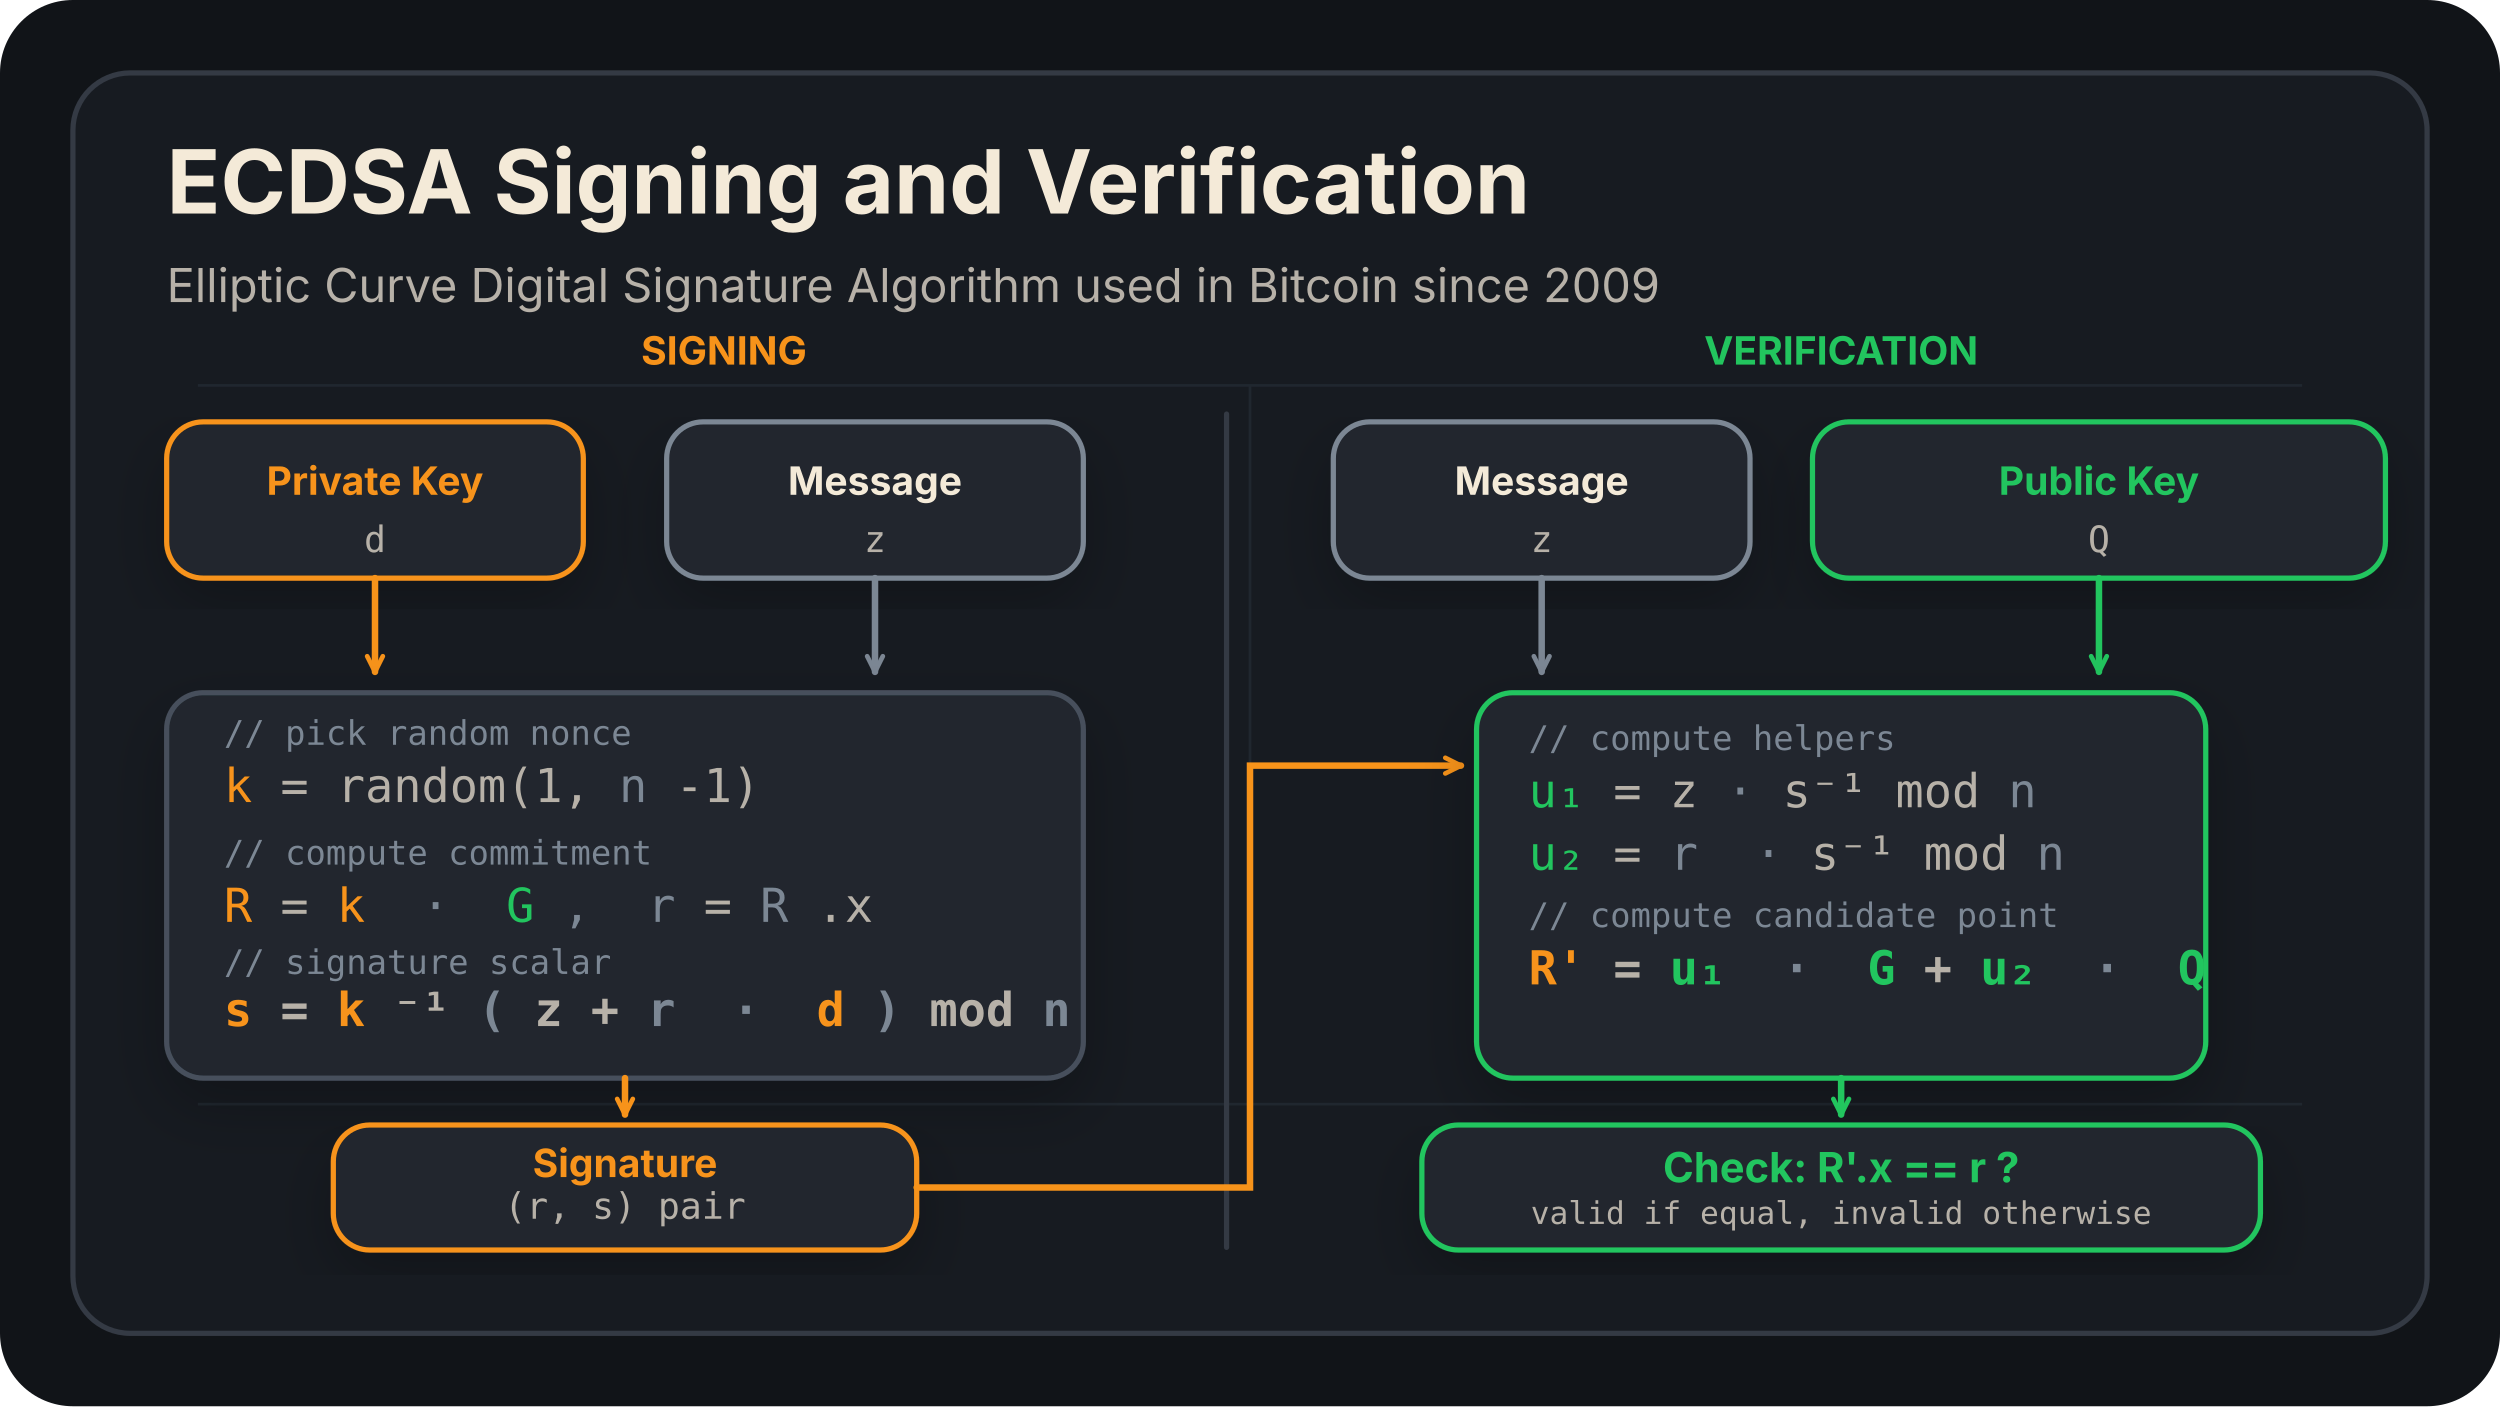
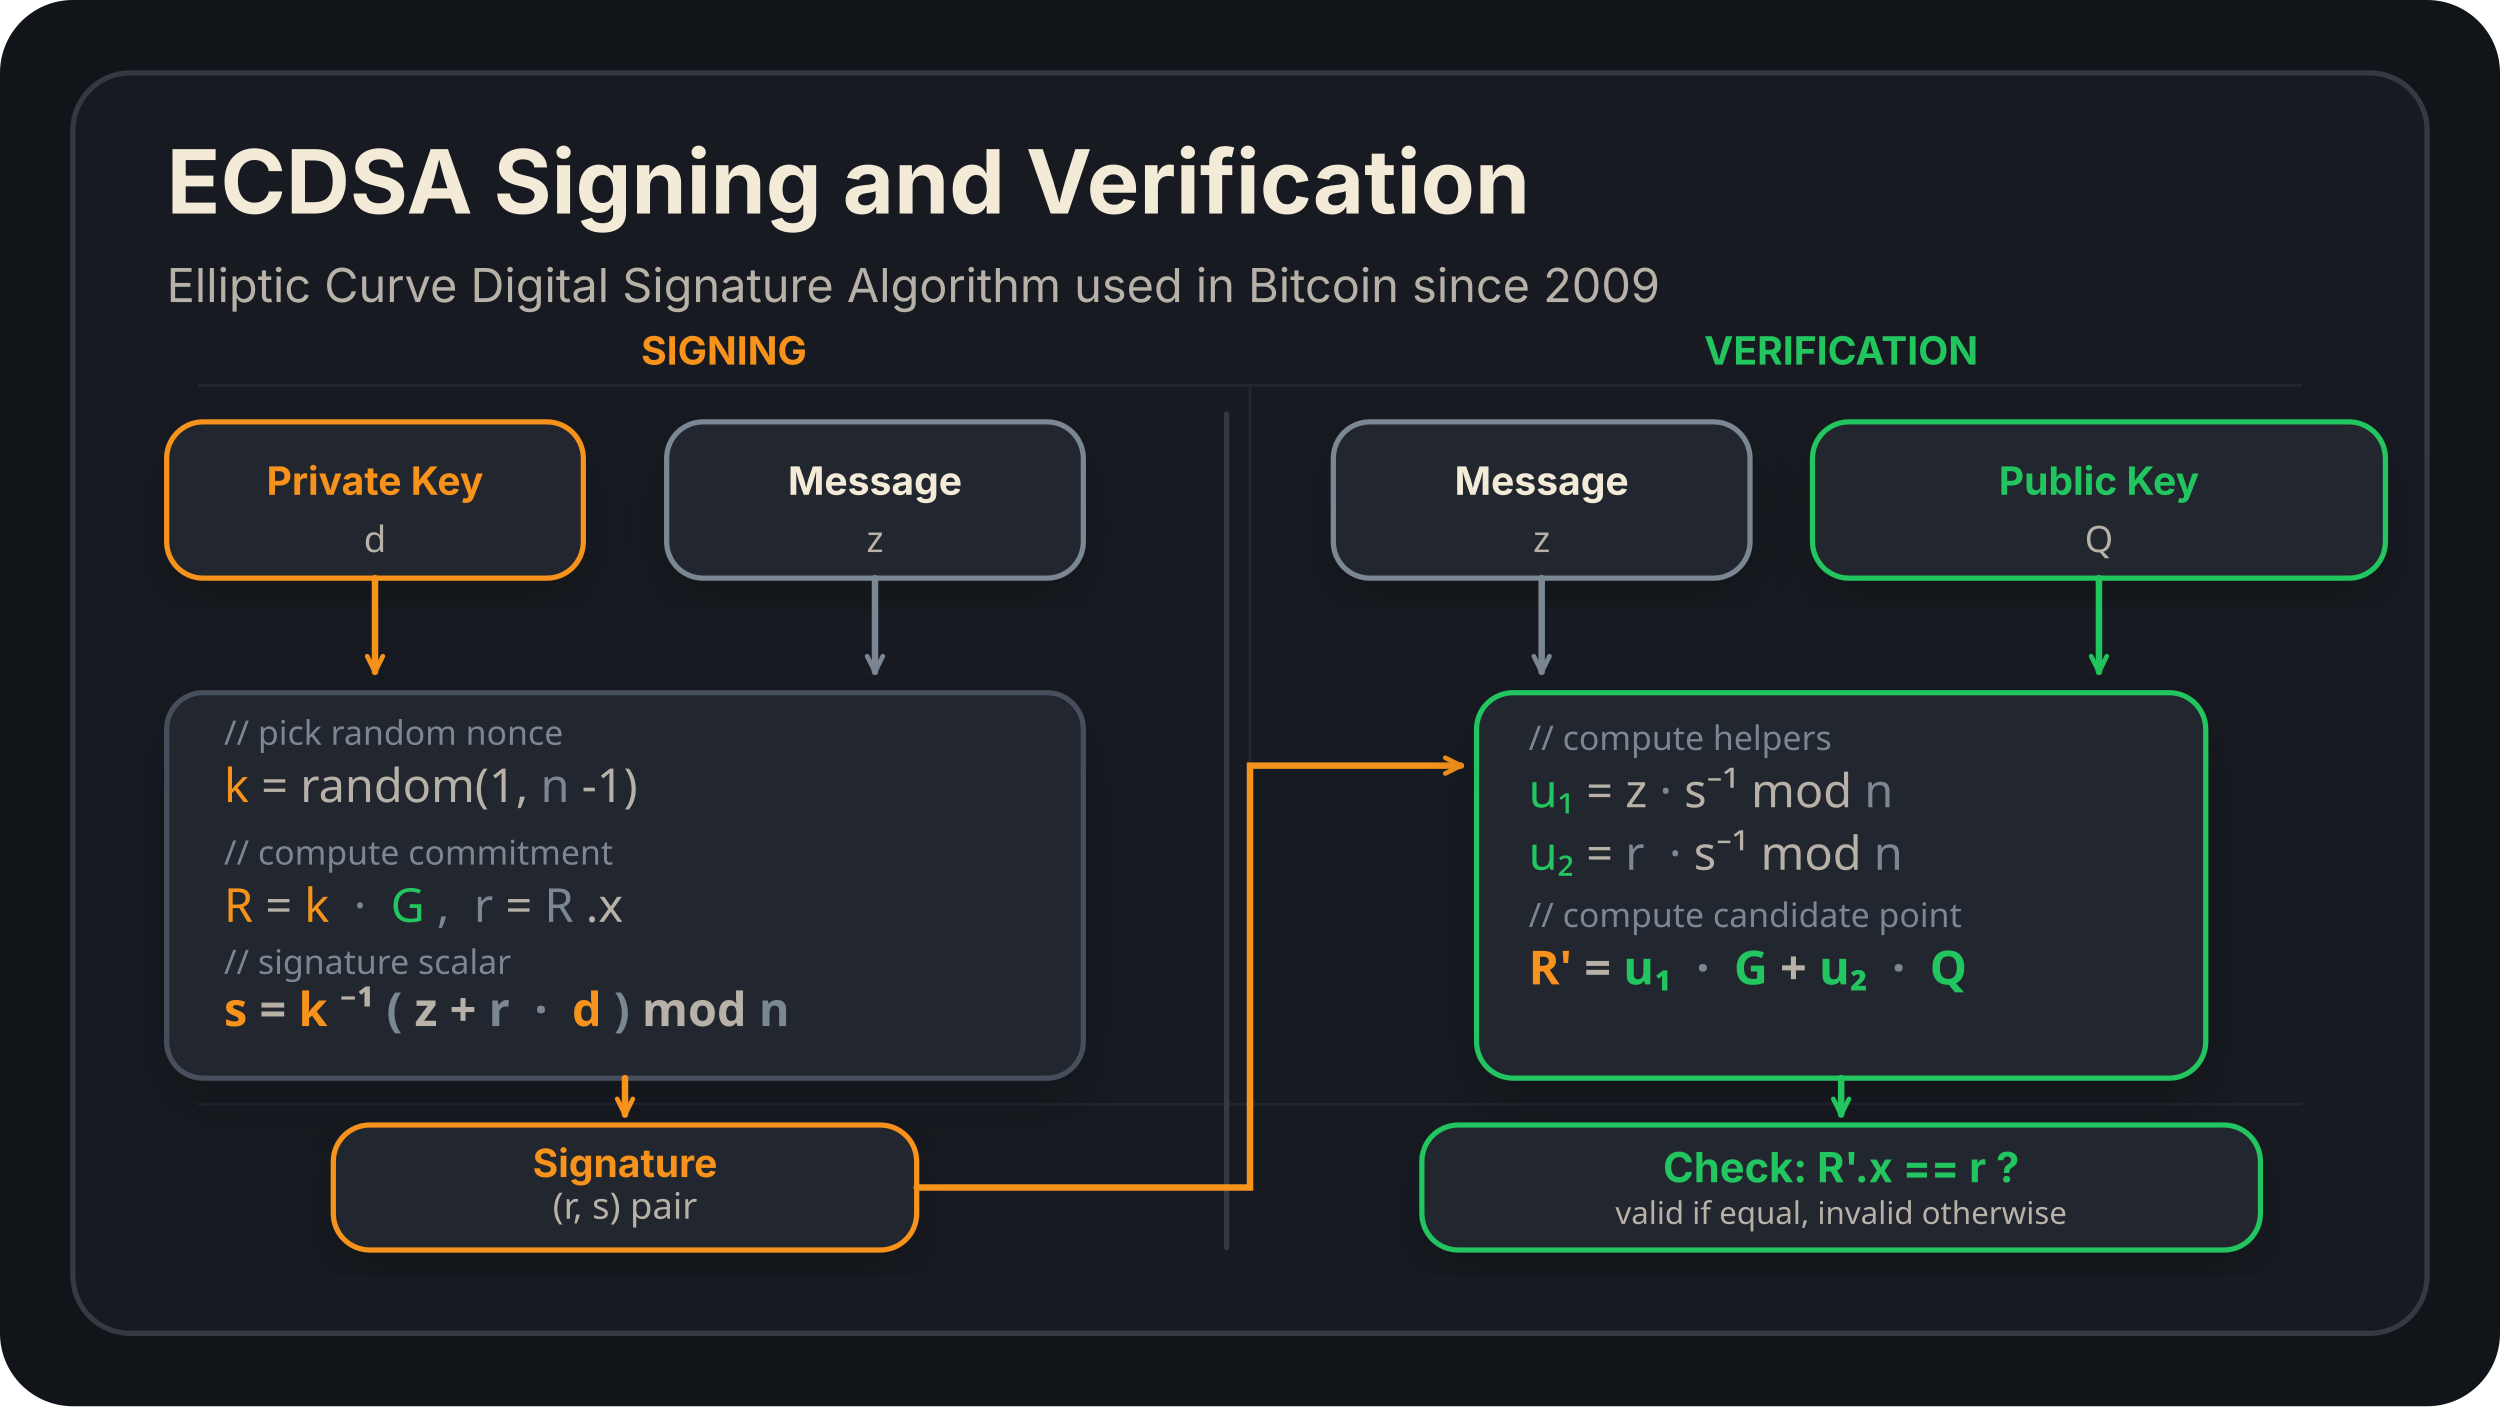
<svg xmlns="http://www.w3.org/2000/svg" width="960" height="540" viewBox="0 0 960 540" fill="none" role="img" aria-labelledby="title desc">
  <defs>
    <marker id="arrow-orange" markerWidth="10" markerHeight="10" refX="8" refY="5" orient="auto" markerUnits="userSpaceOnUse">
      <path d="M2 2L8 5L2 8" fill="none" stroke="#F7931A" stroke-width="1.8" stroke-linecap="round" stroke-linejoin="round" />
    </marker>
    <marker id="arrow-green" markerWidth="10" markerHeight="10" refX="8" refY="5" orient="auto" markerUnits="userSpaceOnUse">
      <path d="M2 2L8 5L2 8" fill="none" stroke="#22C55E" stroke-width="1.8" stroke-linecap="round" stroke-linejoin="round" />
    </marker>
    <marker id="arrow-muted" markerWidth="10" markerHeight="10" refX="8" refY="5" orient="auto" markerUnits="userSpaceOnUse">
      <path d="M2 2L8 5L2 8" fill="none" stroke="#7C8794" stroke-width="1.8" stroke-linecap="round" stroke-linejoin="round" />
    </marker>
    <filter id="soft" x="-20%" y="-20%" width="140%" height="140%">
      <feDropShadow dx="0" dy="10" stdDeviation="12" flood-color="#000000" flood-opacity="0.24" />
    </filter>
  </defs>
  <rect width="960" height="540" rx="28" fill="#111418" />
  <rect x="28" y="28" width="904" height="484" rx="22" fill="#171B21" stroke="#343A44" stroke-width="2" />
-   <text x="64" y="82" fill="#F4EAD8" font-family="Inter, Arial, sans-serif" font-size="34" font-weight="700">ECDSA Signing and Verification</text>
-   <text x="64" y="116" fill="#B7B1A8" font-family="Inter, Arial, sans-serif" font-size="18">Elliptic Curve Digital Signature Algorithm used in Bitcoin since 2009</text>
+   <text x="64" y="82" fill="#F4EAD8" font-family="Inter" font-size="34" font-weight="700">ECDSA Signing and Verification</text>
+   <text x="64" y="116" fill="#B7B1A8" font-family="Inter" font-size="18">Elliptic Curve Digital Signature Algorithm used in Bitcoin since 2009</text>
  <g stroke="#28313B" stroke-width="1" opacity="0.55">
    <path d="M76 148H884" />
    <path d="M76 424H884" />
    <path d="M480 148V428" />
  </g>
-   <text x="278" y="140" text-anchor="middle" fill="#F7931A" font-family="Inter, Arial, sans-serif" font-size="15" font-weight="700">SIGNING</text>
-   <text x="707" y="140" text-anchor="middle" fill="#22C55E" font-family="Inter, Arial, sans-serif" font-size="15" font-weight="700">VERIFICATION</text>
+   <text x="278" y="140" text-anchor="middle" fill="#F7931A" font-family="Inter" font-size="15" font-weight="700">SIGNING</text>
+   <text x="707" y="140" text-anchor="middle" fill="#22C55E" font-family="Inter" font-size="15" font-weight="700">VERIFICATION</text>
  <g filter="url(#soft)">
    <rect x="64" y="162" width="160" height="60" rx="14" fill="#20252D" stroke="#F7931A" stroke-width="2" />
-     <text x="144" y="190" text-anchor="middle" fill="#F7931A" font-family="Inter, Arial, sans-serif" font-size="15" font-weight="700">Private Key</text>
-     <text x="144" y="212" text-anchor="middle" fill="#B7B1A8" font-family="JetBrains Mono, monospace" font-size="14">d</text>
+     <text x="144" y="190" text-anchor="middle" fill="#F7931A" font-family="Inter" font-size="15" font-weight="700">Private Key</text>
+     <text x="144" y="212" text-anchor="middle" fill="#B7B1A8" font-family="JetBrains Mono" font-size="14">d</text>
  </g>
  <g filter="url(#soft)">
    <rect x="256" y="162" width="160" height="60" rx="14" fill="#20252D" stroke="#7C8794" stroke-width="2" />
-     <text x="336" y="190" text-anchor="middle" fill="#F4EAD8" font-family="Inter, Arial, sans-serif" font-size="15" font-weight="700">Message</text>
-     <text x="336" y="212" text-anchor="middle" fill="#B7B1A8" font-family="JetBrains Mono, monospace" font-size="14">z</text>
+     <text x="336" y="190" text-anchor="middle" fill="#F4EAD8" font-family="Inter" font-size="15" font-weight="700">Message</text>
+     <text x="336" y="212" text-anchor="middle" fill="#B7B1A8" font-family="JetBrains Mono" font-size="14">z</text>
  </g>
  <path d="M144 222V258" stroke="#F7931A" stroke-width="2.5" stroke-linecap="round" marker-end="url(#arrow-orange)" />
  <path d="M336 222V258" stroke="#7C8794" stroke-width="2.5" stroke-linecap="round" marker-end="url(#arrow-muted)" />
  <g filter="url(#soft)">
    <rect x="64" y="266" width="352" height="148" rx="14" fill="#20252D" stroke="#46505C" stroke-width="2" />
-     <text x="86" y="286" fill="#B7B1A8" font-family="JetBrains Mono, monospace" font-size="13">
+     <text x="86" y="286" fill="#B7B1A8" font-family="JetBrains Mono" font-size="13">
      <tspan fill="#7C8794">// pick random nonce</tspan>
    </text>
-     <text x="86" y="308" fill="#F4EAD8" font-family="JetBrains Mono, monospace" font-size="18">
+     <text x="86" y="308" fill="#F4EAD8" font-family="JetBrains Mono" font-size="18">
      <tspan fill="#F7931A">k</tspan>
      <tspan fill="#B7B1A8"> = random(1, </tspan>
      <tspan fill="#7C8794">n</tspan>
      <tspan fill="#B7B1A8">-1)</tspan>
    </text>
-     <text x="86" y="332" fill="#B7B1A8" font-family="JetBrains Mono, monospace" font-size="13">
+     <text x="86" y="332" fill="#B7B1A8" font-family="JetBrains Mono" font-size="13">
      <tspan fill="#7C8794">// compute commitment</tspan>
    </text>
-     <text x="86" y="354" fill="#F4EAD8" font-family="JetBrains Mono, monospace" font-size="18">
+     <text x="86" y="354" fill="#F4EAD8" font-family="JetBrains Mono" font-size="18">
      <tspan fill="#F7931A">R</tspan>
      <tspan fill="#B7B1A8"> = </tspan>
      <tspan fill="#F7931A">k</tspan>
      <tspan fill="#B7B1A8"> </tspan>
      <tspan fill="#7C8794">·</tspan>
      <tspan fill="#B7B1A8"> </tspan>
      <tspan fill="#22C55E">G</tspan>
      <tspan fill="#7C8794">,  </tspan>
      <tspan fill="#B7B1A8"> </tspan>
      <tspan fill="#7C8794">r</tspan>
      <tspan fill="#B7B1A8"> = </tspan>
      <tspan fill="#7C8794">R</tspan>
      <tspan fill="#B7B1A8">.x</tspan>
    </text>
-     <text x="86" y="374" fill="#B7B1A8" font-family="JetBrains Mono, monospace" font-size="13">
+     <text x="86" y="374" fill="#B7B1A8" font-family="JetBrains Mono" font-size="13">
      <tspan fill="#7C8794">// signature scalar</tspan>
    </text>
-     <text x="86" y="394" fill="#F4EAD8" font-family="JetBrains Mono, monospace" font-size="18" font-weight="600">
+     <text x="86" y="394" fill="#F4EAD8" font-family="JetBrains Mono" font-size="18" font-weight="600">
      <tspan fill="#F7931A">s</tspan>
      <tspan fill="#B7B1A8"> = </tspan>
      <tspan fill="#F7931A">k</tspan>
      <tspan fill="#B7B1A8">⁻¹</tspan>
      <tspan fill="#7C8794">(</tspan>
      <tspan fill="#B7B1A8">z + </tspan>
      <tspan fill="#7C8794">r</tspan>
      <tspan fill="#B7B1A8"> </tspan>
      <tspan fill="#7C8794">·</tspan>
      <tspan fill="#B7B1A8"> </tspan>
      <tspan fill="#F7931A">d</tspan>
      <tspan fill="#7C8794">)</tspan>
      <tspan fill="#B7B1A8"> mod </tspan>
      <tspan fill="#7C8794">n</tspan>
    </text>
  </g>
  <path d="M240 414V428" stroke="#F7931A" stroke-width="2.5" stroke-linecap="round" marker-end="url(#arrow-orange)" />
  <g filter="url(#soft)">
    <rect x="128" y="432" width="224" height="48" rx="14" fill="#20252D" stroke="#F7931A" stroke-width="2" />
-     <text x="240" y="452" text-anchor="middle" fill="#F7931A" font-family="Inter, Arial, sans-serif" font-size="15" font-weight="700">Signature</text>
-     <text x="240" y="468" text-anchor="middle" fill="#B7B1A8" font-family="JetBrains Mono, monospace" font-size="14">(r, s) pair</text>
+     <text x="240" y="452" text-anchor="middle" fill="#F7931A" font-family="Inter" font-size="15" font-weight="700">Signature</text>
+     <text x="240" y="468" text-anchor="middle" fill="#B7B1A8" font-family="JetBrains Mono" font-size="14">(r, s) pair</text>
  </g>
  <rect x="470" y="158" width="2" height="322" rx="1" fill="#343A44" />
  <g filter="url(#soft)">
    <rect x="512" y="162" width="160" height="60" rx="14" fill="#20252D" stroke="#7C8794" stroke-width="2" />
-     <text x="592" y="190" text-anchor="middle" fill="#F4EAD8" font-family="Inter, Arial, sans-serif" font-size="15" font-weight="700">Message</text>
-     <text x="592" y="212" text-anchor="middle" fill="#B7B1A8" font-family="JetBrains Mono, monospace" font-size="14">z</text>
+     <text x="592" y="190" text-anchor="middle" fill="#F4EAD8" font-family="Inter" font-size="15" font-weight="700">Message</text>
+     <text x="592" y="212" text-anchor="middle" fill="#B7B1A8" font-family="JetBrains Mono" font-size="14">z</text>
  </g>
  <g filter="url(#soft)">
    <rect x="696" y="162" width="220" height="60" rx="14" fill="#20252D" stroke="#22C55E" stroke-width="2" />
-     <text x="806" y="190" text-anchor="middle" fill="#22C55E" font-family="Inter, Arial, sans-serif" font-size="15" font-weight="700">Public Key</text>
-     <text x="806" y="212" text-anchor="middle" fill="#B7B1A8" font-family="JetBrains Mono, monospace" font-size="14">Q</text>
+     <text x="806" y="190" text-anchor="middle" fill="#22C55E" font-family="Inter" font-size="15" font-weight="700">Public Key</text>
+     <text x="806" y="212" text-anchor="middle" fill="#B7B1A8" font-family="JetBrains Mono" font-size="14">Q</text>
  </g>
  <path d="M592 222V258" stroke="#7C8794" stroke-width="2.5" stroke-linecap="round" marker-end="url(#arrow-muted)" />
  <path d="M806 222V258" stroke="#22C55E" stroke-width="2.5" stroke-linecap="round" marker-end="url(#arrow-green)" />
  <path d="M352 456H480V294H561" stroke="#F7931A" stroke-width="2.5" stroke-linecap="round" marker-end="url(#arrow-orange)" />
  <g filter="url(#soft)">
    <rect x="567" y="266" width="280" height="148" rx="14" fill="#20252D" stroke="#22C55E" stroke-width="2" />
-     <text x="587" y="288" fill="#B7B1A8" font-family="JetBrains Mono, monospace" font-size="13">
+     <text x="587" y="288" fill="#B7B1A8" font-family="JetBrains Mono" font-size="13">
      <tspan fill="#7C8794">// compute helpers</tspan>
    </text>
-     <text x="587" y="310" fill="#F4EAD8" font-family="JetBrains Mono, monospace" font-size="18">
+     <text x="587" y="310" fill="#F4EAD8" font-family="JetBrains Mono" font-size="18">
      <tspan fill="#22C55E">u₁</tspan>
      <tspan fill="#B7B1A8"> = z </tspan>
      <tspan fill="#7C8794">·</tspan>
      <tspan fill="#B7B1A8"> s⁻¹ mod </tspan>
      <tspan fill="#7C8794">n</tspan>
    </text>
-     <text x="587" y="334" fill="#F4EAD8" font-family="JetBrains Mono, monospace" font-size="18">
+     <text x="587" y="334" fill="#F4EAD8" font-family="JetBrains Mono" font-size="18">
      <tspan fill="#22C55E">u₂</tspan>
      <tspan fill="#B7B1A8"> = </tspan>
      <tspan fill="#7C8794">r</tspan>
      <tspan fill="#B7B1A8"> </tspan>
      <tspan fill="#7C8794">·</tspan>
      <tspan fill="#B7B1A8"> s⁻¹ mod </tspan>
      <tspan fill="#7C8794">n</tspan>
    </text>
-     <text x="587" y="356" fill="#B7B1A8" font-family="JetBrains Mono, monospace" font-size="13">
+     <text x="587" y="356" fill="#B7B1A8" font-family="JetBrains Mono" font-size="13">
      <tspan fill="#7C8794">// compute candidate point</tspan>
    </text>
-     <text x="587" y="378" fill="#F4EAD8" font-family="JetBrains Mono, monospace" font-size="18" font-weight="600">
+     <text x="587" y="378" fill="#F4EAD8" font-family="JetBrains Mono" font-size="18" font-weight="600">
      <tspan fill="#F7931A">R'</tspan>
      <tspan fill="#B7B1A8"> = </tspan>
      <tspan fill="#22C55E">u₁</tspan>
      <tspan fill="#B7B1A8"> </tspan>
      <tspan fill="#7C8794">·</tspan>
      <tspan fill="#B7B1A8"> </tspan>
      <tspan fill="#22C55E">G</tspan>
      <tspan fill="#B7B1A8"> + </tspan>
      <tspan fill="#22C55E">u₂</tspan>
      <tspan fill="#B7B1A8"> </tspan>
      <tspan fill="#7C8794">·</tspan>
      <tspan fill="#B7B1A8"> </tspan>
      <tspan fill="#22C55E">Q</tspan>
    </text>
  </g>
  <path d="M707 414V428" stroke="#22C55E" stroke-width="2.5" stroke-linecap="round" marker-end="url(#arrow-green)" />
  <g filter="url(#soft)">
    <rect x="546" y="432" width="322" height="48" rx="14" fill="#20252D" stroke="#22C55E" stroke-width="2" />
-     <text x="707" y="454" text-anchor="middle" fill="#22C55E" font-family="Inter, Arial, sans-serif" font-size="16" font-weight="700">Check: R'.x == r ?</text>
-     <text x="707" y="470" text-anchor="middle" fill="#B7B1A8" font-family="JetBrains Mono, monospace" font-size="12">valid if equal, invalid otherwise</text>
+     <text x="707" y="454" text-anchor="middle" fill="#22C55E" font-family="Inter" font-size="16" font-weight="700">Check: R'.x == r ?</text>
+     <text x="707" y="470" text-anchor="middle" fill="#B7B1A8" font-family="JetBrains Mono" font-size="12">valid if equal, invalid otherwise</text>
  </g>
</svg>
